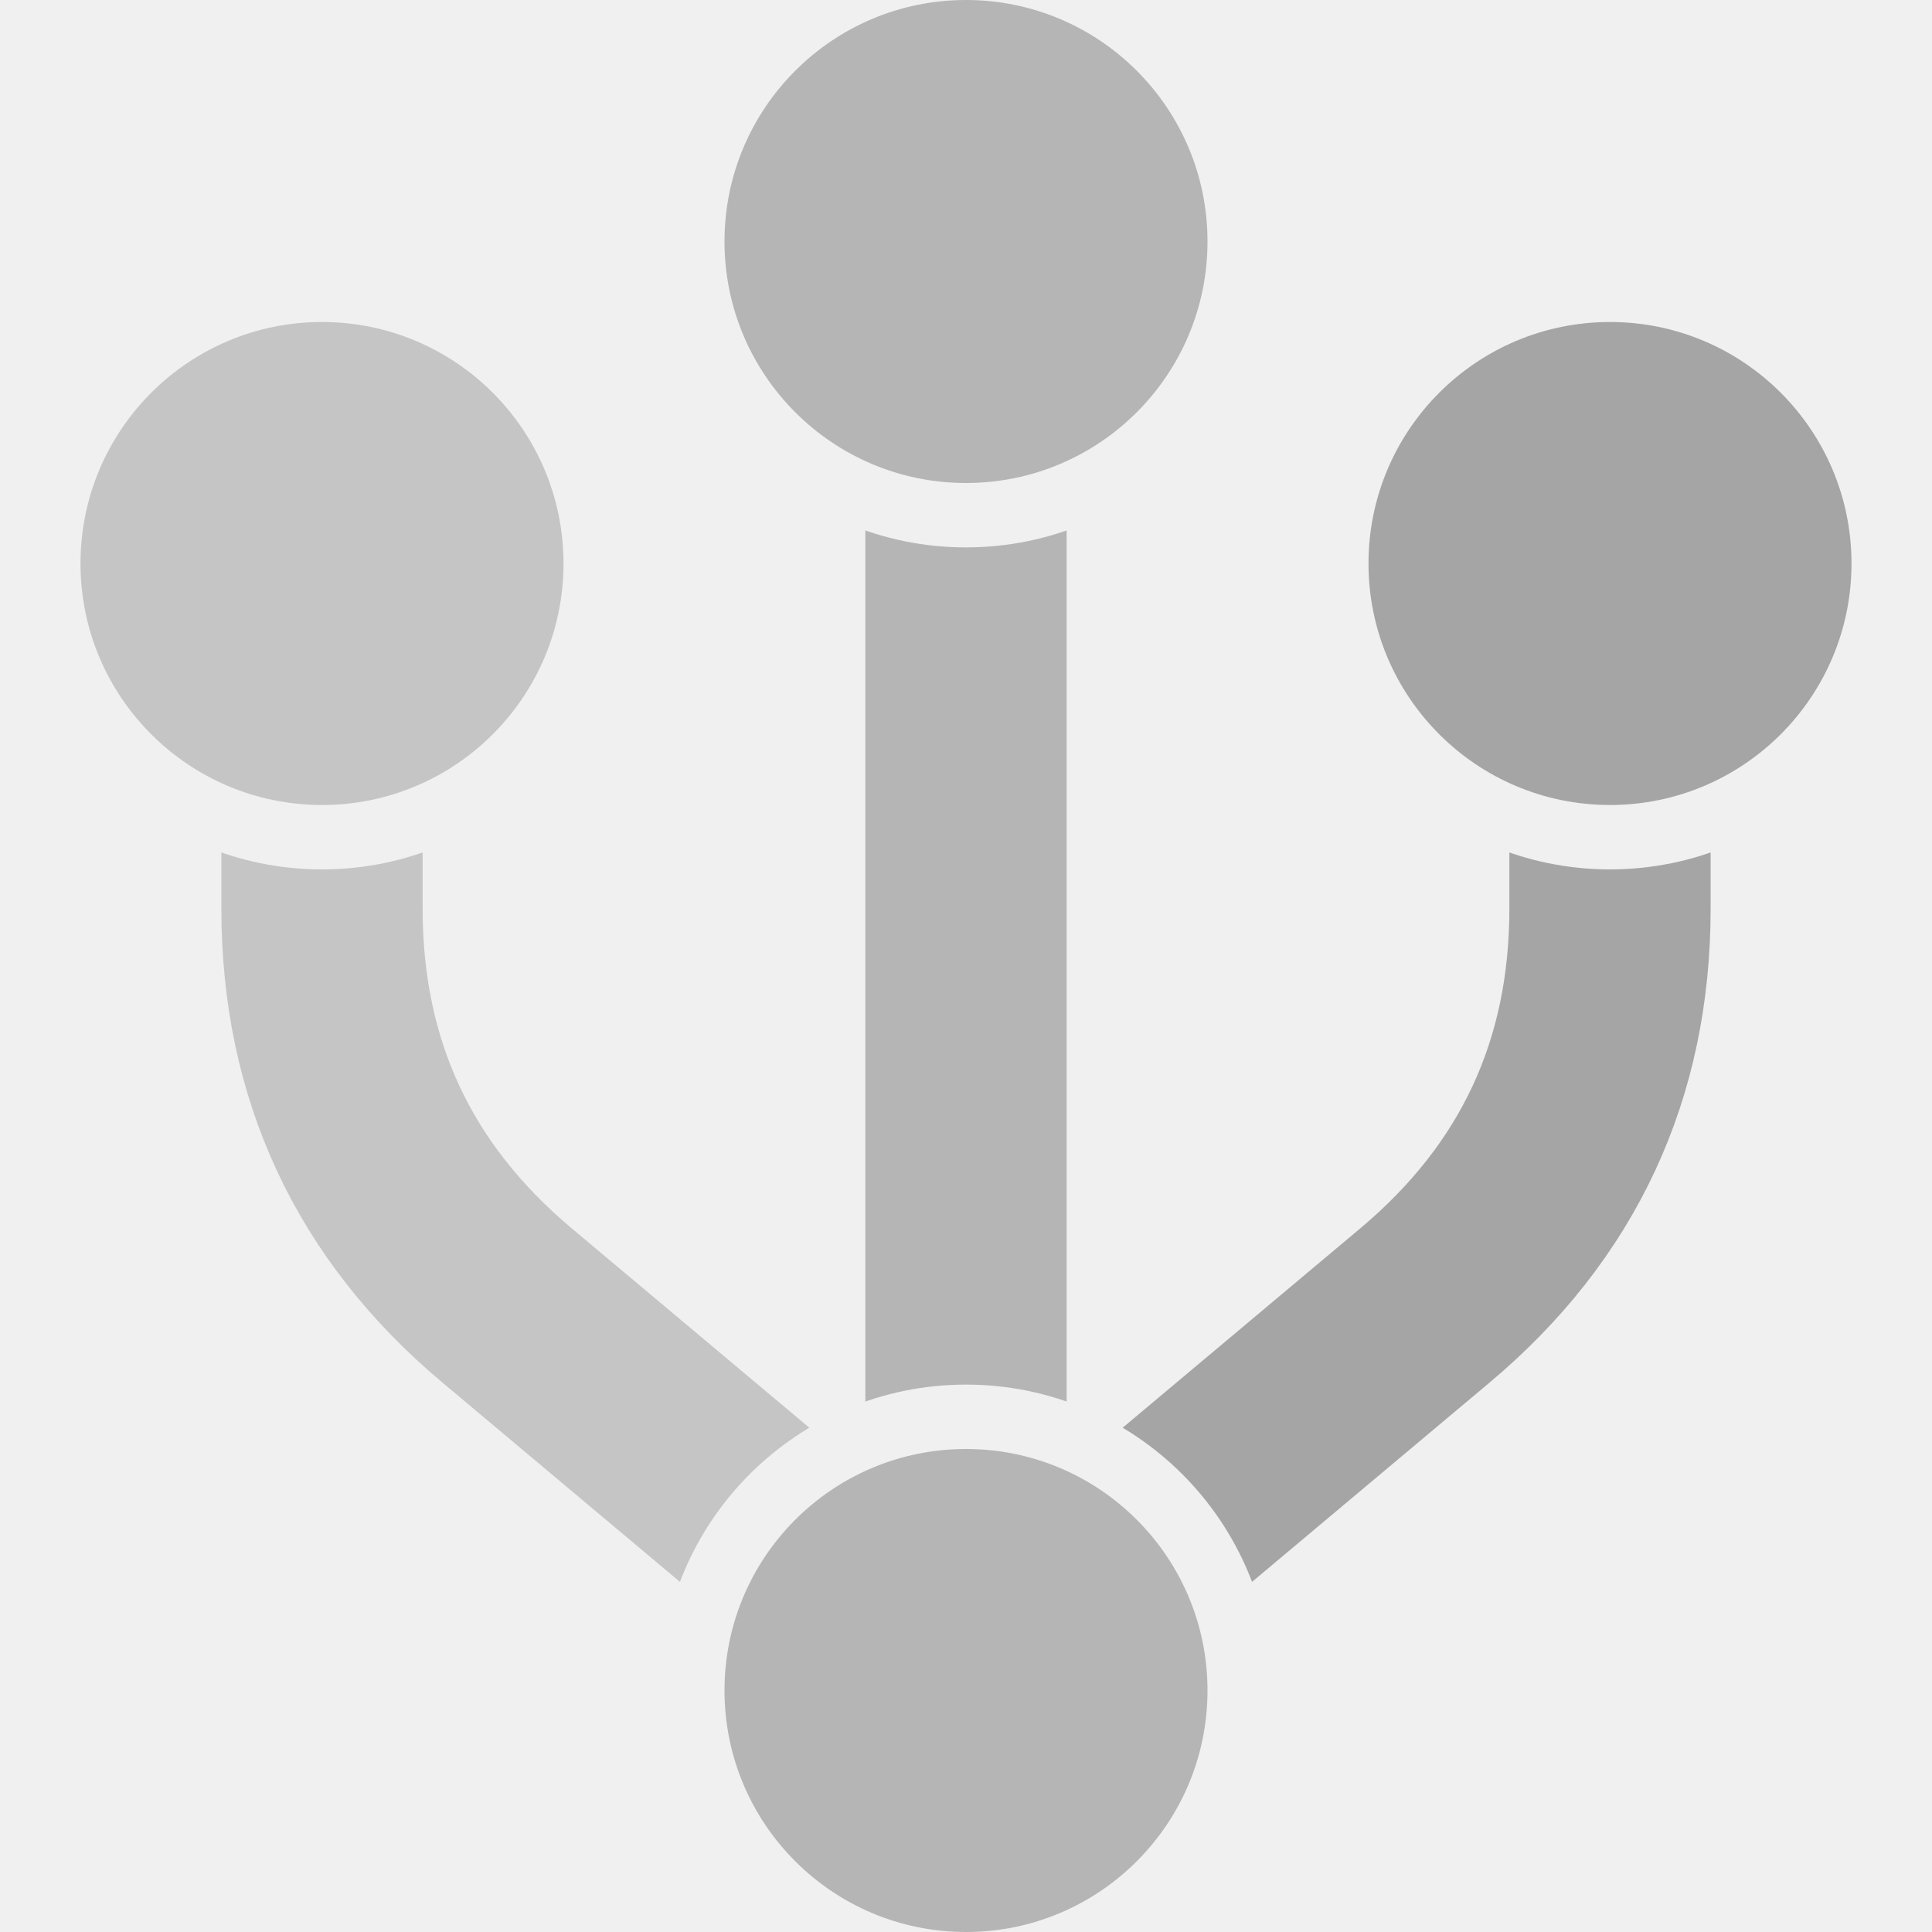
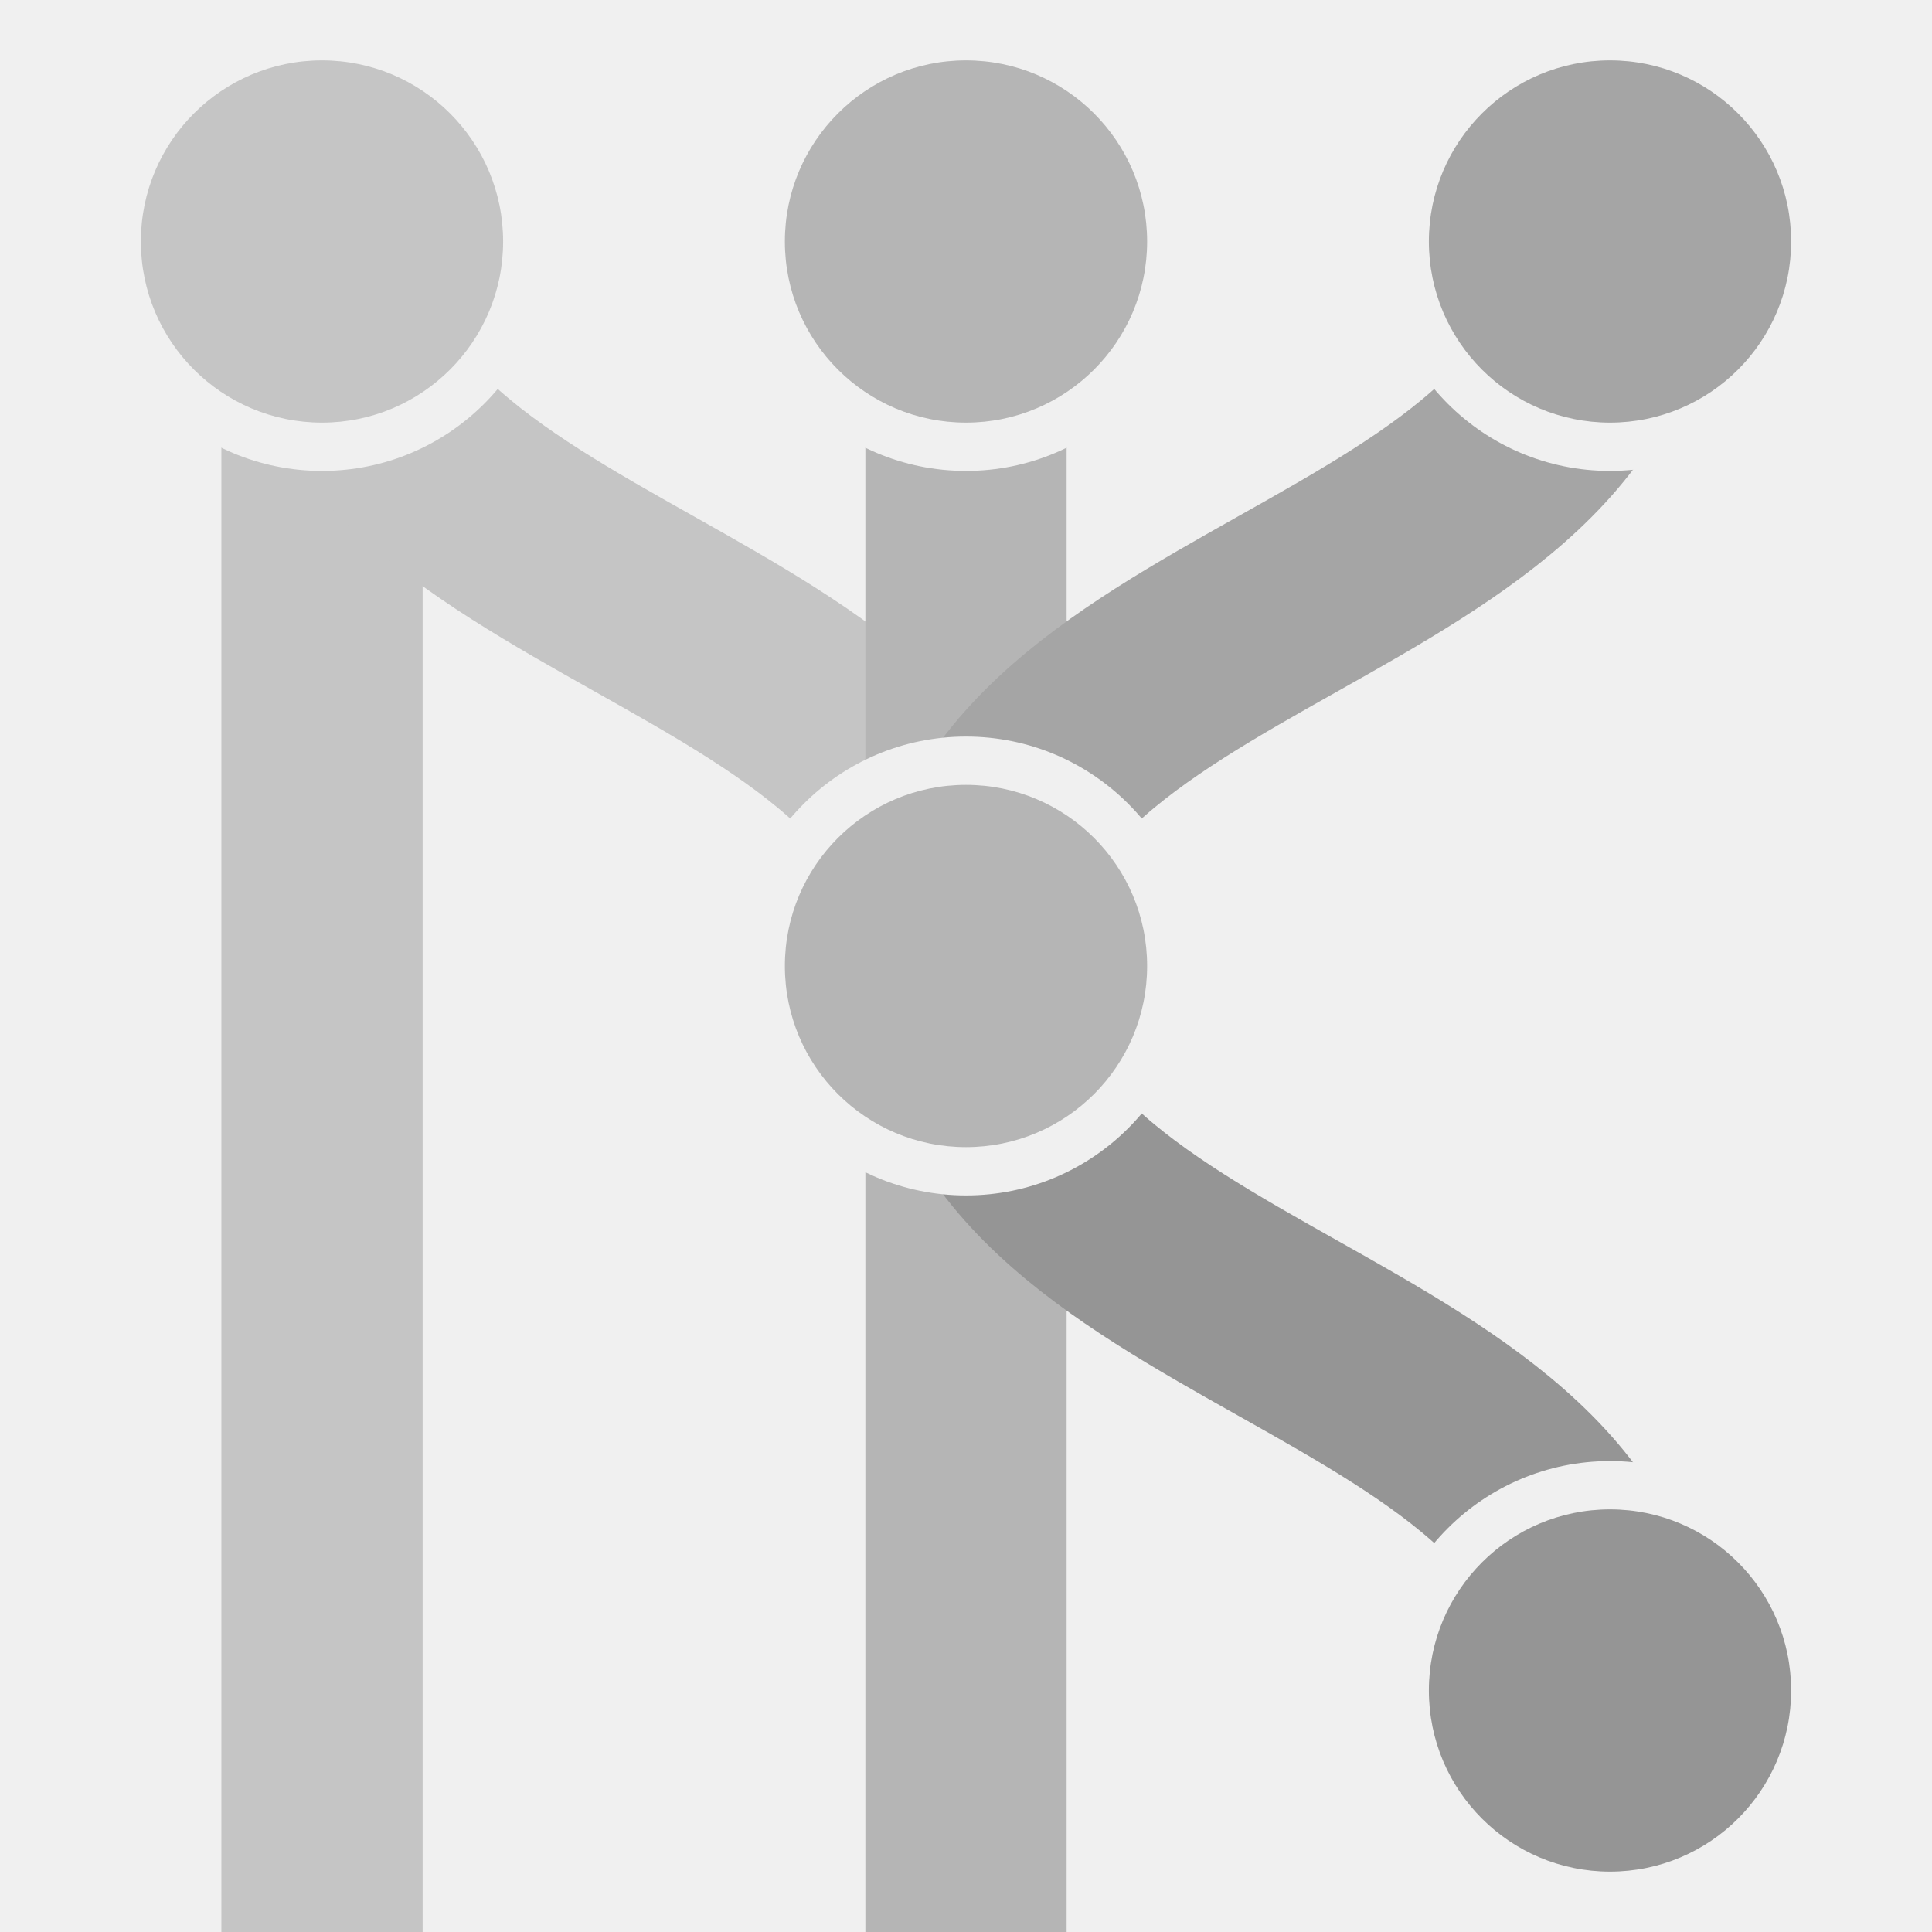
<svg xmlns="http://www.w3.org/2000/svg" width="24" height="24" viewBox="0 0 24 24">
  <mask id="gap">
    <rect width="24" height="24" fill="#fff" />
    <g fill="#000">
-       <circle cx="12" cy="21" r="3.8" />
-       <circle cx="12" cy="3" r="3.8" />
-       <circle cx="4" cy="7" r="3.8" />
-       <circle cx="20" cy="7" r="3.8" />
+       <circle cx="4" cy="3" r="2.85" />
+       <circle cx="12" cy="3" r="2.85" />
+       <circle cx="20" cy="3" r="2.85" />
+       <circle cx="12" cy="12" r="2.85" />
+       <circle cx="20" cy="21" r="2.85" />
    </g>
  </mask>
  <g fill="none" stroke-width="2.5" mask="url(#gap)">
-     <path stroke="#b5b5b5" d="M12 21V3" />
-     <path stroke="#c5c5c5" d="M12 21L6.298 16.216Q4 14.287 4 11.287V7" />
-     <path stroke="#a5a5a5" d="M12 21L17.702 16.216Q20 14.287 20 11.287V7" />
+     <path stroke="#c5c5c5" d="M4 3V24" />
+     <path stroke="#c5c5c5" d="M4 3C4 7.5 12 7.5 12 12" />
+     <path stroke="#b5b5b5" d="M12 3V12" />
+     <path stroke="#a5a5a5" d="M20 3C20 7.5 12 7.5 12 12" />
+     <path stroke="#b5b5b5" d="M12 12V24" />
+     <path stroke="#959595" d="M12 12C12 16.5 20 16.5 20 21" />
  </g>
-   <circle fill="#b5b5b5" cx="12" cy="21" r="3" />
-   <circle fill="#b5b5b5" cx="12" cy="3" r="3" />
-   <circle fill="#c5c5c5" cx="4" cy="7" r="3" />
-   <circle fill="#a5a5a5" cx="20" cy="7" r="3" />
+   <circle fill="#c5c5c5" cx="4" cy="3" r="2.25" />
+   <circle fill="#b5b5b5" cx="12" cy="3" r="2.25" />
+   <circle fill="#a5a5a5" cx="20" cy="3" r="2.25" />
+   <circle fill="#b5b5b5" cx="12" cy="12" r="2.25" />
+   <circle fill="#959595" cx="20" cy="21" r="2.25" />
</svg>
